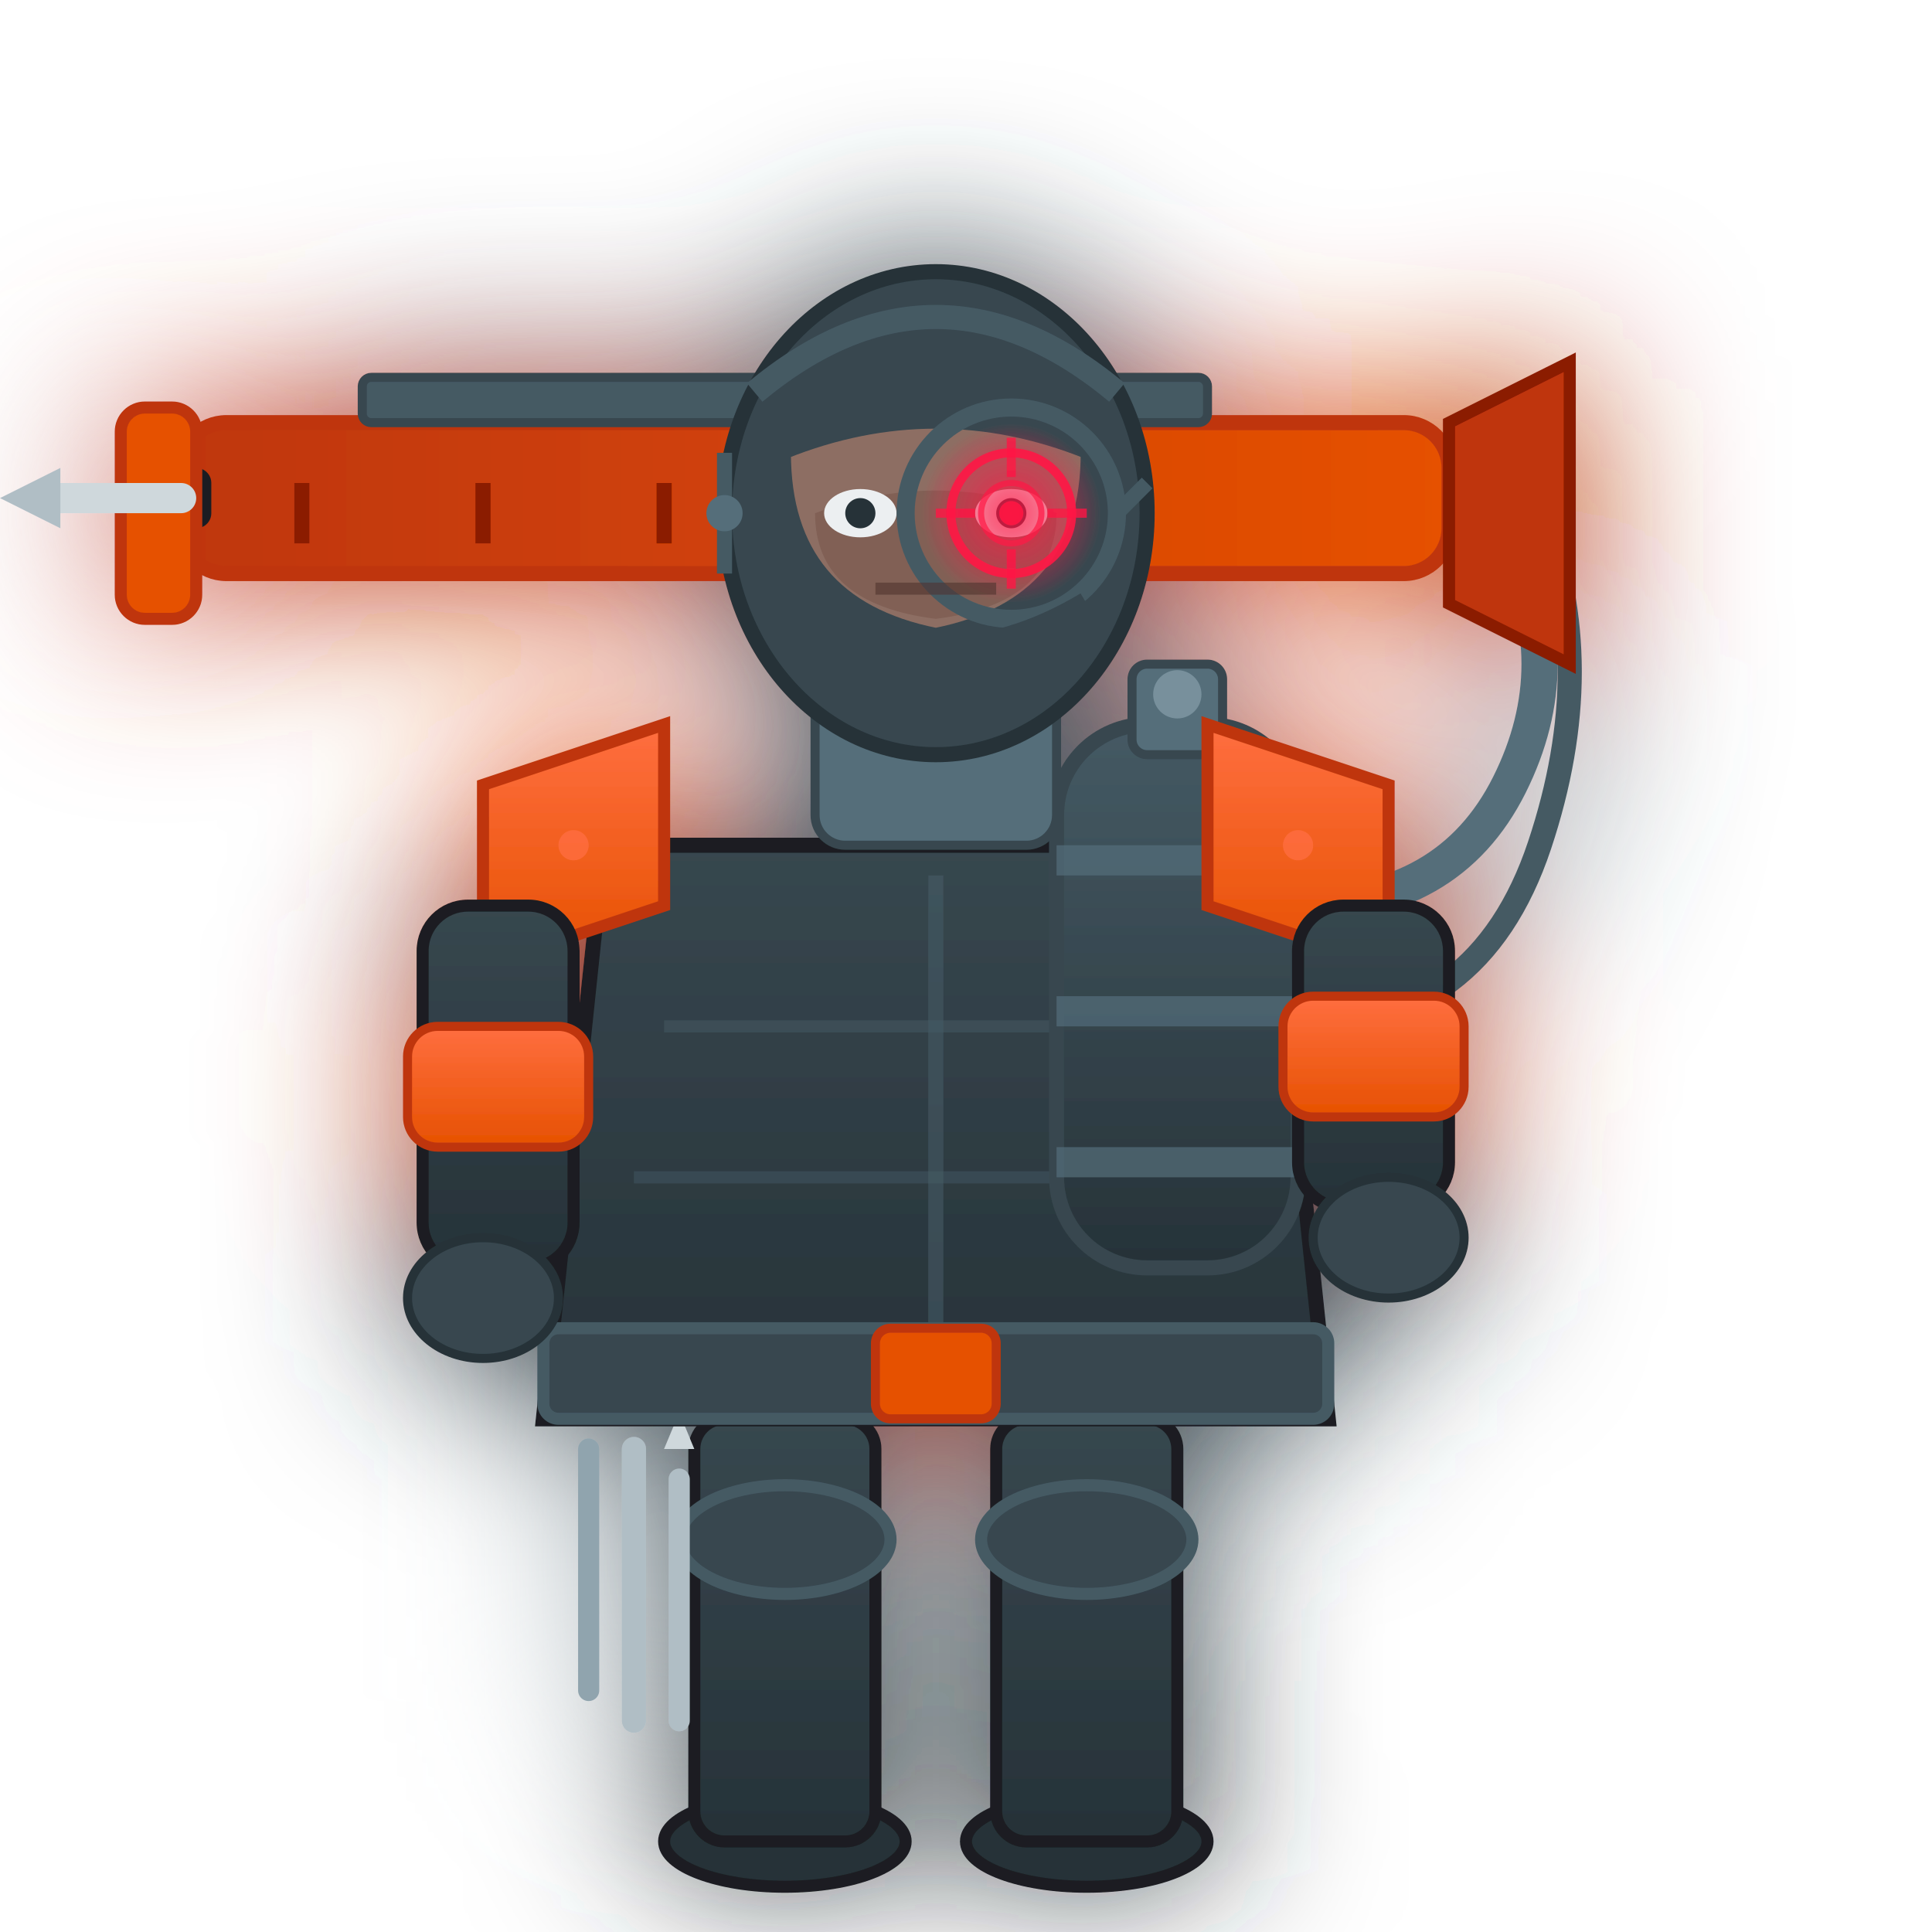
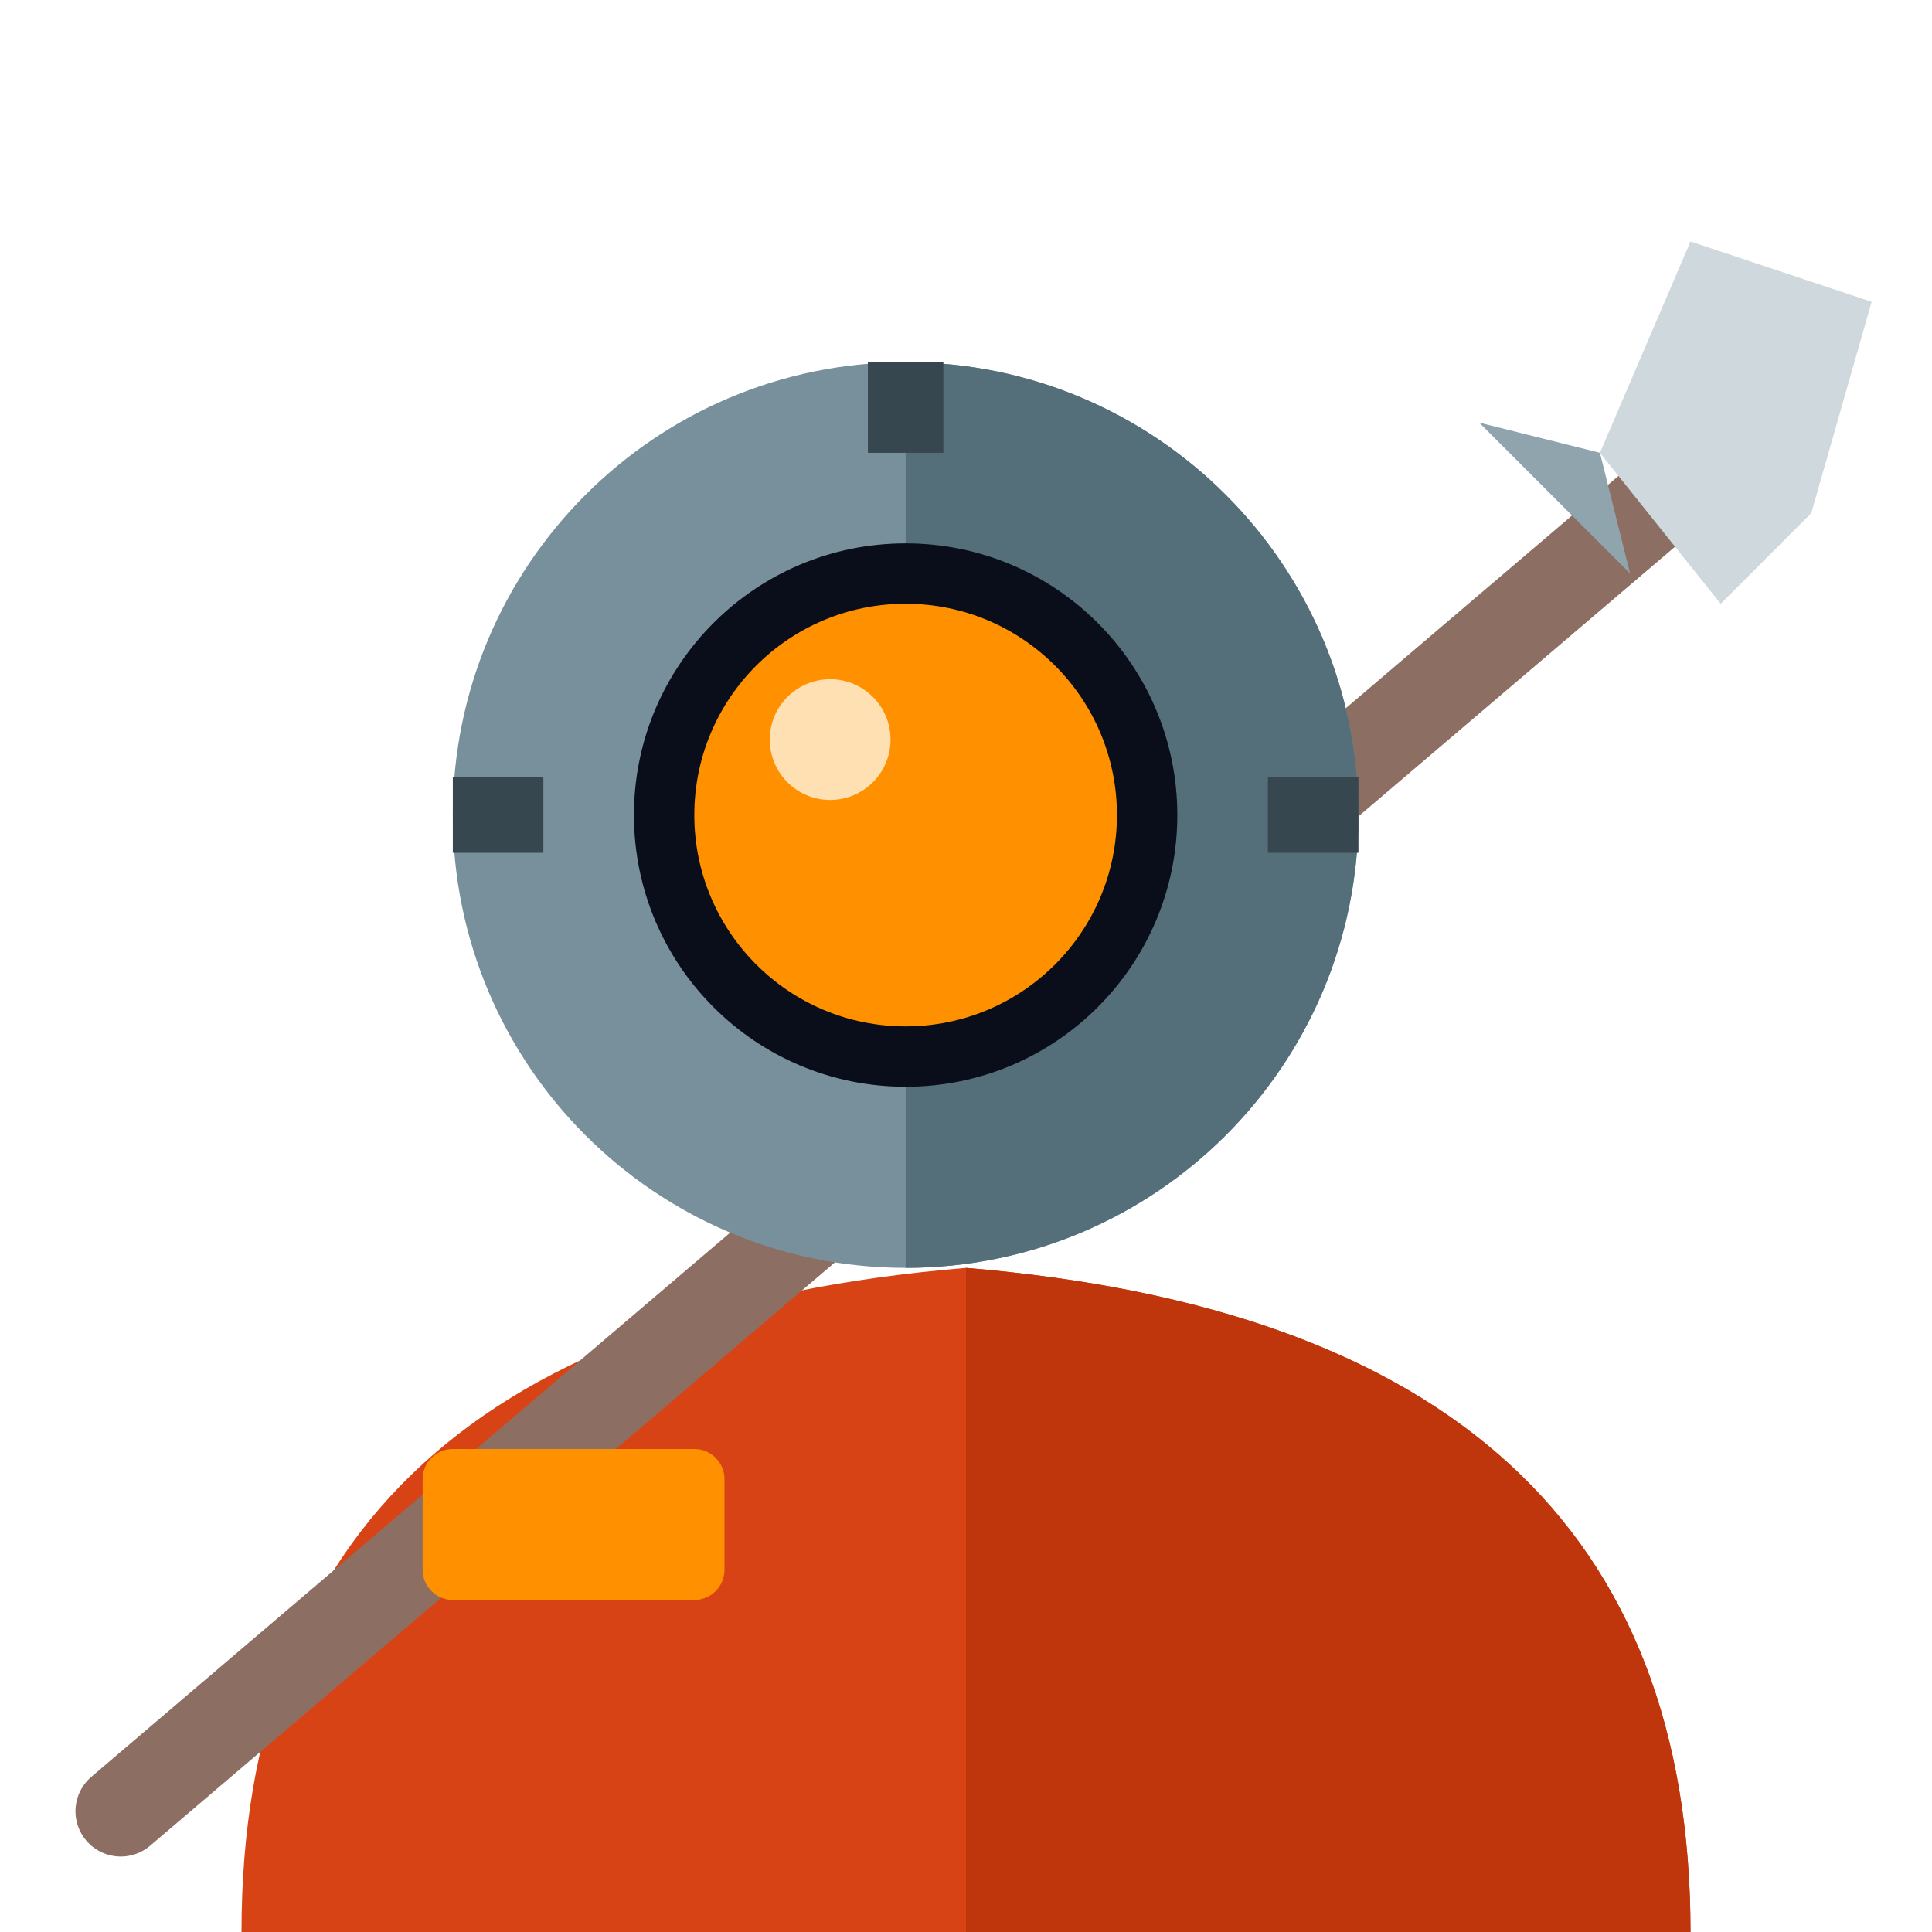
<svg xmlns="http://www.w3.org/2000/svg" viewBox="0 0 64 64">
-   <defs>
-     <linearGradient id="harpoonistSuit" x1="0" y1="0" x2="0" y2="1">
-       <stop offset="0%" stop-color="#37474F" />
-       <stop offset="100%" stop-color="#263238" />
-     </linearGradient>
-     <linearGradient id="harpoonistWeapon" x1="0" y1="0" x2="1" y2="0">
-       <stop offset="0%" stop-color="#BF360C" />
-       <stop offset="100%" stop-color="#E65100" />
-     </linearGradient>
-     <linearGradient id="harpoonistTank" x1="0" y1="0" x2="0" y2="1">
-       <stop offset="0%" stop-color="#455A64" />
-       <stop offset="100%" stop-color="#263238" />
-     </linearGradient>
-     <linearGradient id="harpoonistOrange" x1="0" y1="0" x2="0" y2="1">
-       <stop offset="0%" stop-color="#FF6E40" />
-       <stop offset="100%" stop-color="#E65100" />
-     </linearGradient>
-     <linearGradient id="harpoonistHarpoon" x1="0" y1="0" x2="1" y2="0">
-       <stop offset="0%" stop-color="#78909C" />
-       <stop offset="100%" stop-color="#B0BEC5" />
-     </linearGradient>
-     <radialGradient id="harpoonistTarget" cx="0.5" cy="0.5" r="0.5">
-       <stop offset="0%" stop-color="#FF1744" stop-opacity="1" />
-       <stop offset="60%" stop-color="#FF1744" stop-opacity="0.5" />
-       <stop offset="100%" stop-color="#FF1744" stop-opacity="0" />
-     </radialGradient>
-     <filter id="harpoonistGlow" x="-30%" y="-30%" width="160%" height="160%">
-       <feGaussianBlur in="SourceGraphic" stdDeviation="3" result="blur" />
-       <feMerge>
-         <feMergeNode in="blur" />
-         <feMergeNode in="SourceGraphic" />
-       </feMerge>
-     </filter>
-   </defs>
-   <g filter="url(#harpoonistGlow)">
-     <ellipse cx="26" cy="61" rx="4" ry="1.5" fill="#263238" stroke="#1B1F22" stroke-width="0.4" />
-     <ellipse cx="36" cy="61" rx="4" ry="1.5" fill="#263238" stroke="#1B1F22" stroke-width="0.4" />
-     <rect x="23" y="47" width="6" height="14" rx="1" fill="url(#harpoonistSuit)" stroke="#1B1F22" stroke-width="0.4" />
-     <rect x="33" y="47" width="6" height="14" rx="1" fill="url(#harpoonistSuit)" stroke="#1B1F22" stroke-width="0.4" />
-     <ellipse cx="26" cy="51" rx="3.5" ry="1.8" fill="#37474F" stroke="#455A64" stroke-width="0.4" />
-     <ellipse cx="36" cy="51" rx="3.5" ry="1.8" fill="#37474F" stroke="#455A64" stroke-width="0.4" />
-     <line x1="21" y1="48" x2="21" y2="57" stroke="#B0BEC5" stroke-width="0.8" stroke-linecap="round" />
-     <line x1="19.5" y1="48" x2="19.5" y2="56" stroke="#90A4AE" stroke-width="0.7" stroke-linecap="round" />
-     <line x1="22.5" y1="49" x2="22.5" y2="57" stroke="#B0BEC5" stroke-width="0.7" stroke-linecap="round" />
-     <polygon points="20.5,47 21.5,47 21,45.5" fill="#CFD8DC" />
-     <polygon points="19,47 20,47 19.5,45.8" fill="#CFD8DC" />
-     <polygon points="22,48 23,48 22.5,46.8" fill="#CFD8DC" />
-     <polygon points="20,28 42,28 44,47 18,47" fill="url(#harpoonistSuit)" stroke="#1B1F22" stroke-width="0.5" />
-     <line x1="31" y1="29" x2="31" y2="46" stroke="#455A64" stroke-width="0.5" opacity="0.6" />
-     <line x1="22" y1="34" x2="40" y2="34" stroke="#455A64" stroke-width="0.4" opacity="0.5" />
-     <line x1="21" y1="39" x2="41" y2="39" stroke="#455A64" stroke-width="0.4" opacity="0.5" />
-     <rect x="18" y="44" width="26" height="3" rx="0.5" fill="#37474F" stroke="#455A64" stroke-width="0.4" />
-     <rect x="29" y="44" width="4" height="3" rx="0.5" fill="#E65100" stroke="#BF360C" stroke-width="0.3" />
-     <rect x="35" y="24" width="8" height="18" rx="3" fill="url(#harpoonistTank)" stroke="#37474F" stroke-width="0.5" />
-     <rect x="35" y="28" width="8" height="1" fill="#546E7A" opacity="0.7" />
-     <rect x="35" y="33" width="8" height="1" fill="#546E7A" opacity="0.7" />
-     <rect x="35" y="38" width="8" height="1" fill="#546E7A" opacity="0.7" />
-     <rect x="37.5" y="22" width="3" height="3" rx="0.5" fill="#546E7A" stroke="#37474F" stroke-width="0.3" />
-     <circle cx="39" cy="23" r="0.8" fill="#78909C" />
-     <path d="M43,30 Q48,30 50,26 Q52,22 50,18" fill="none" stroke="#546E7A" stroke-width="1.2" stroke-linecap="round" />
-     <path d="M43,34 Q49,34 51,28 Q53,22 51,17" fill="none" stroke="#455A64" stroke-width="0.8" stroke-linecap="round" />
-     <polygon points="16,26 22,24 22,30 16,32" fill="url(#harpoonistOrange)" stroke="#BF360C" stroke-width="0.4" />
-     <polygon points="46,26 40,24 40,30 46,32" fill="url(#harpoonistOrange)" stroke="#BF360C" stroke-width="0.4" />
-     <circle cx="19" cy="28" r="0.5" fill="#FF6E40" opacity="0.8" />
-     <circle cx="43" cy="28" r="0.5" fill="#FF6E40" opacity="0.8" />
-     <rect x="14" y="30" width="5" height="12" rx="1.5" fill="url(#harpoonistSuit)" stroke="#1B1F22" stroke-width="0.4" />
-     <rect x="13.5" y="34" width="6" height="4" rx="1" fill="url(#harpoonistOrange)" stroke="#BF360C" stroke-width="0.3" />
-     <ellipse cx="16" cy="43" rx="2.5" ry="2" fill="#37474F" stroke="#263238" stroke-width="0.3" />
-     <rect x="43" y="30" width="5" height="10" rx="1.5" fill="url(#harpoonistSuit)" stroke="#1B1F22" stroke-width="0.4" />
-     <rect x="42.5" y="33" width="6" height="4" rx="1" fill="url(#harpoonistOrange)" stroke="#BF360C" stroke-width="0.3" />
-     <ellipse cx="46" cy="41" rx="2.5" ry="2" fill="#37474F" stroke="#263238" stroke-width="0.3" />
-     <rect x="6" y="14" width="42" height="5" rx="1.5" fill="url(#harpoonistWeapon)" stroke="#BF360C" stroke-width="0.5" />
-     <rect x="4" y="15.5" width="3" height="2" rx="0.5" fill="#1B1F22" />
-     <rect x="4" y="13.5" width="2.5" height="7" rx="0.8" fill="#E65100" stroke="#BF360C" stroke-width="0.4" />
-     <rect x="30" y="19" width="6" height="4" rx="0.5" fill="#455A64" stroke="#37474F" stroke-width="0.3" />
-     <polygon points="48,14 52,12 52,22 48,20" fill="#BF360C" stroke="#8B1A00" stroke-width="0.4" />
-     <line x1="10" y1="16" x2="10" y2="18" stroke="#8B1A00" stroke-width="0.5" />
-     <line x1="16" y1="16" x2="16" y2="18" stroke="#8B1A00" stroke-width="0.5" />
-     <line x1="22" y1="16" x2="22" y2="18" stroke="#8B1A00" stroke-width="0.5" />
-     <line x1="28" y1="16" x2="28" y2="18" stroke="#8B1A00" stroke-width="0.5" />
-     <line x1="2" y1="16.5" x2="6" y2="16.5" stroke="#CFD8DC" stroke-width="1" stroke-linecap="round" />
-     <polygon points="0,16.5 2,15.5 2,17.5" fill="#B0BEC5" />
-     <rect x="12" y="12.5" width="28" height="1.5" rx="0.3" fill="#455A64" stroke="#37474F" stroke-width="0.3" />
-     <rect x="27" y="22" width="8" height="6" rx="1" fill="#546E7A" stroke="#37474F" stroke-width="0.3" />
-     <ellipse cx="31" cy="17" rx="7" ry="8" fill="#37474F" stroke="#263238" stroke-width="0.5" />
-     <path d="M25,13 Q31,8 37,13" fill="none" stroke="#455A64" stroke-width="0.8" />
-     <path d="M26,15 Q31,13 36,15 Q36,20 31,21 Q26,20 26,15" fill="#8D6E63" stroke="#37474F" stroke-width="0.4" />
-     <path d="M27,17 Q31,15.5 35,17 Q35,20 31,20.5 Q27,20 27,17" fill="#6D4C41" opacity="0.4" />
-     <ellipse cx="28.5" cy="17" rx="1.2" ry="0.8" fill="#ECEFF1" />
-     <circle cx="28.5" cy="17" r="0.5" fill="#263238" />
-     <ellipse cx="33.5" cy="17" rx="1.2" ry="0.8" fill="#ECEFF1" />
-     <circle cx="33.5" cy="17" r="0.5" fill="#263238" />
-     <circle cx="33.5" cy="17" r="3" fill="url(#harpoonistTarget)" opacity="0.8" />
-     <circle cx="33.5" cy="17" r="2" fill="none" stroke="#FF1744" stroke-width="0.3" opacity="0.9" />
-     <circle cx="33.5" cy="17" r="1" fill="none" stroke="#FF1744" stroke-width="0.2" opacity="0.7" />
-     <line x1="33.5" y1="14.5" x2="33.5" y2="15.8" stroke="#FF1744" stroke-width="0.3" opacity="0.8" />
-     <line x1="33.5" y1="18.2" x2="33.5" y2="19.5" stroke="#FF1744" stroke-width="0.3" opacity="0.8" />
-     <line x1="31" y1="17" x2="32.3" y2="17" stroke="#FF1744" stroke-width="0.3" opacity="0.8" />
-     <line x1="34.7" y1="17" x2="36" y2="17" stroke="#FF1744" stroke-width="0.3" opacity="0.8" />
-     <circle cx="33.5" cy="17" r="0.4" fill="#FF1744" opacity="0.9" />
-     <circle cx="33.5" cy="17" r="3.5" fill="none" stroke="#455A64" stroke-width="0.6" />
-     <line x1="37" y1="17" x2="38" y2="16" stroke="#455A64" stroke-width="0.5" />
-     <line x1="29" y1="19.5" x2="33" y2="19.5" stroke="#4E342E" stroke-width="0.4" opacity="0.6" />
-     <path d="M26,20 Q31,23 36,20" fill="none" stroke="#37474F" stroke-width="0.8" />
-     <line x1="24" y1="15" x2="24" y2="19" stroke="#455A64" stroke-width="0.5" />
-     <circle cx="24" cy="17" r="0.6" fill="#546E7A" />
-   </g>
+   <path d="M8 64 Q8 44 32 42 Q56 44 56 64 Z" fill="#D84315" />
+   <path d="M32 42 Q56 44 56 64 H32 Z" fill="#BF360C" />
+   <path d="M4 60 L58 14" stroke="#8D6E63" stroke-width="3" stroke-linecap="round" />
+   <path d="M56 8 L62 10 L60 17 L57 20 L53 15 Z" fill="#CFD8DC" />
+   <path d="M53 15 L49 14 L54 19 Z" fill="#90A4AE" />
+   <circle cx="30" cy="27" r="15" fill="#78909C" />
+   <path d="M30 12 A15 15 0 0 1 30 42 Z" fill="#546E7A" />
+   <circle cx="30" cy="27" r="9" fill="#0A0E1A" />
+   <circle cx="30" cy="27" r="7" fill="#FF9100" />
+   <circle cx="27.5" cy="24.5" r="2" fill="#FFE0B2" />
+   <path d="M15 27 H18 M42 27 H45 M30 12 V15" stroke="#37474F" stroke-width="2.5" />
+   <rect x="14" y="48" width="10" height="5" rx="1" fill="#FF9100" />
</svg>
